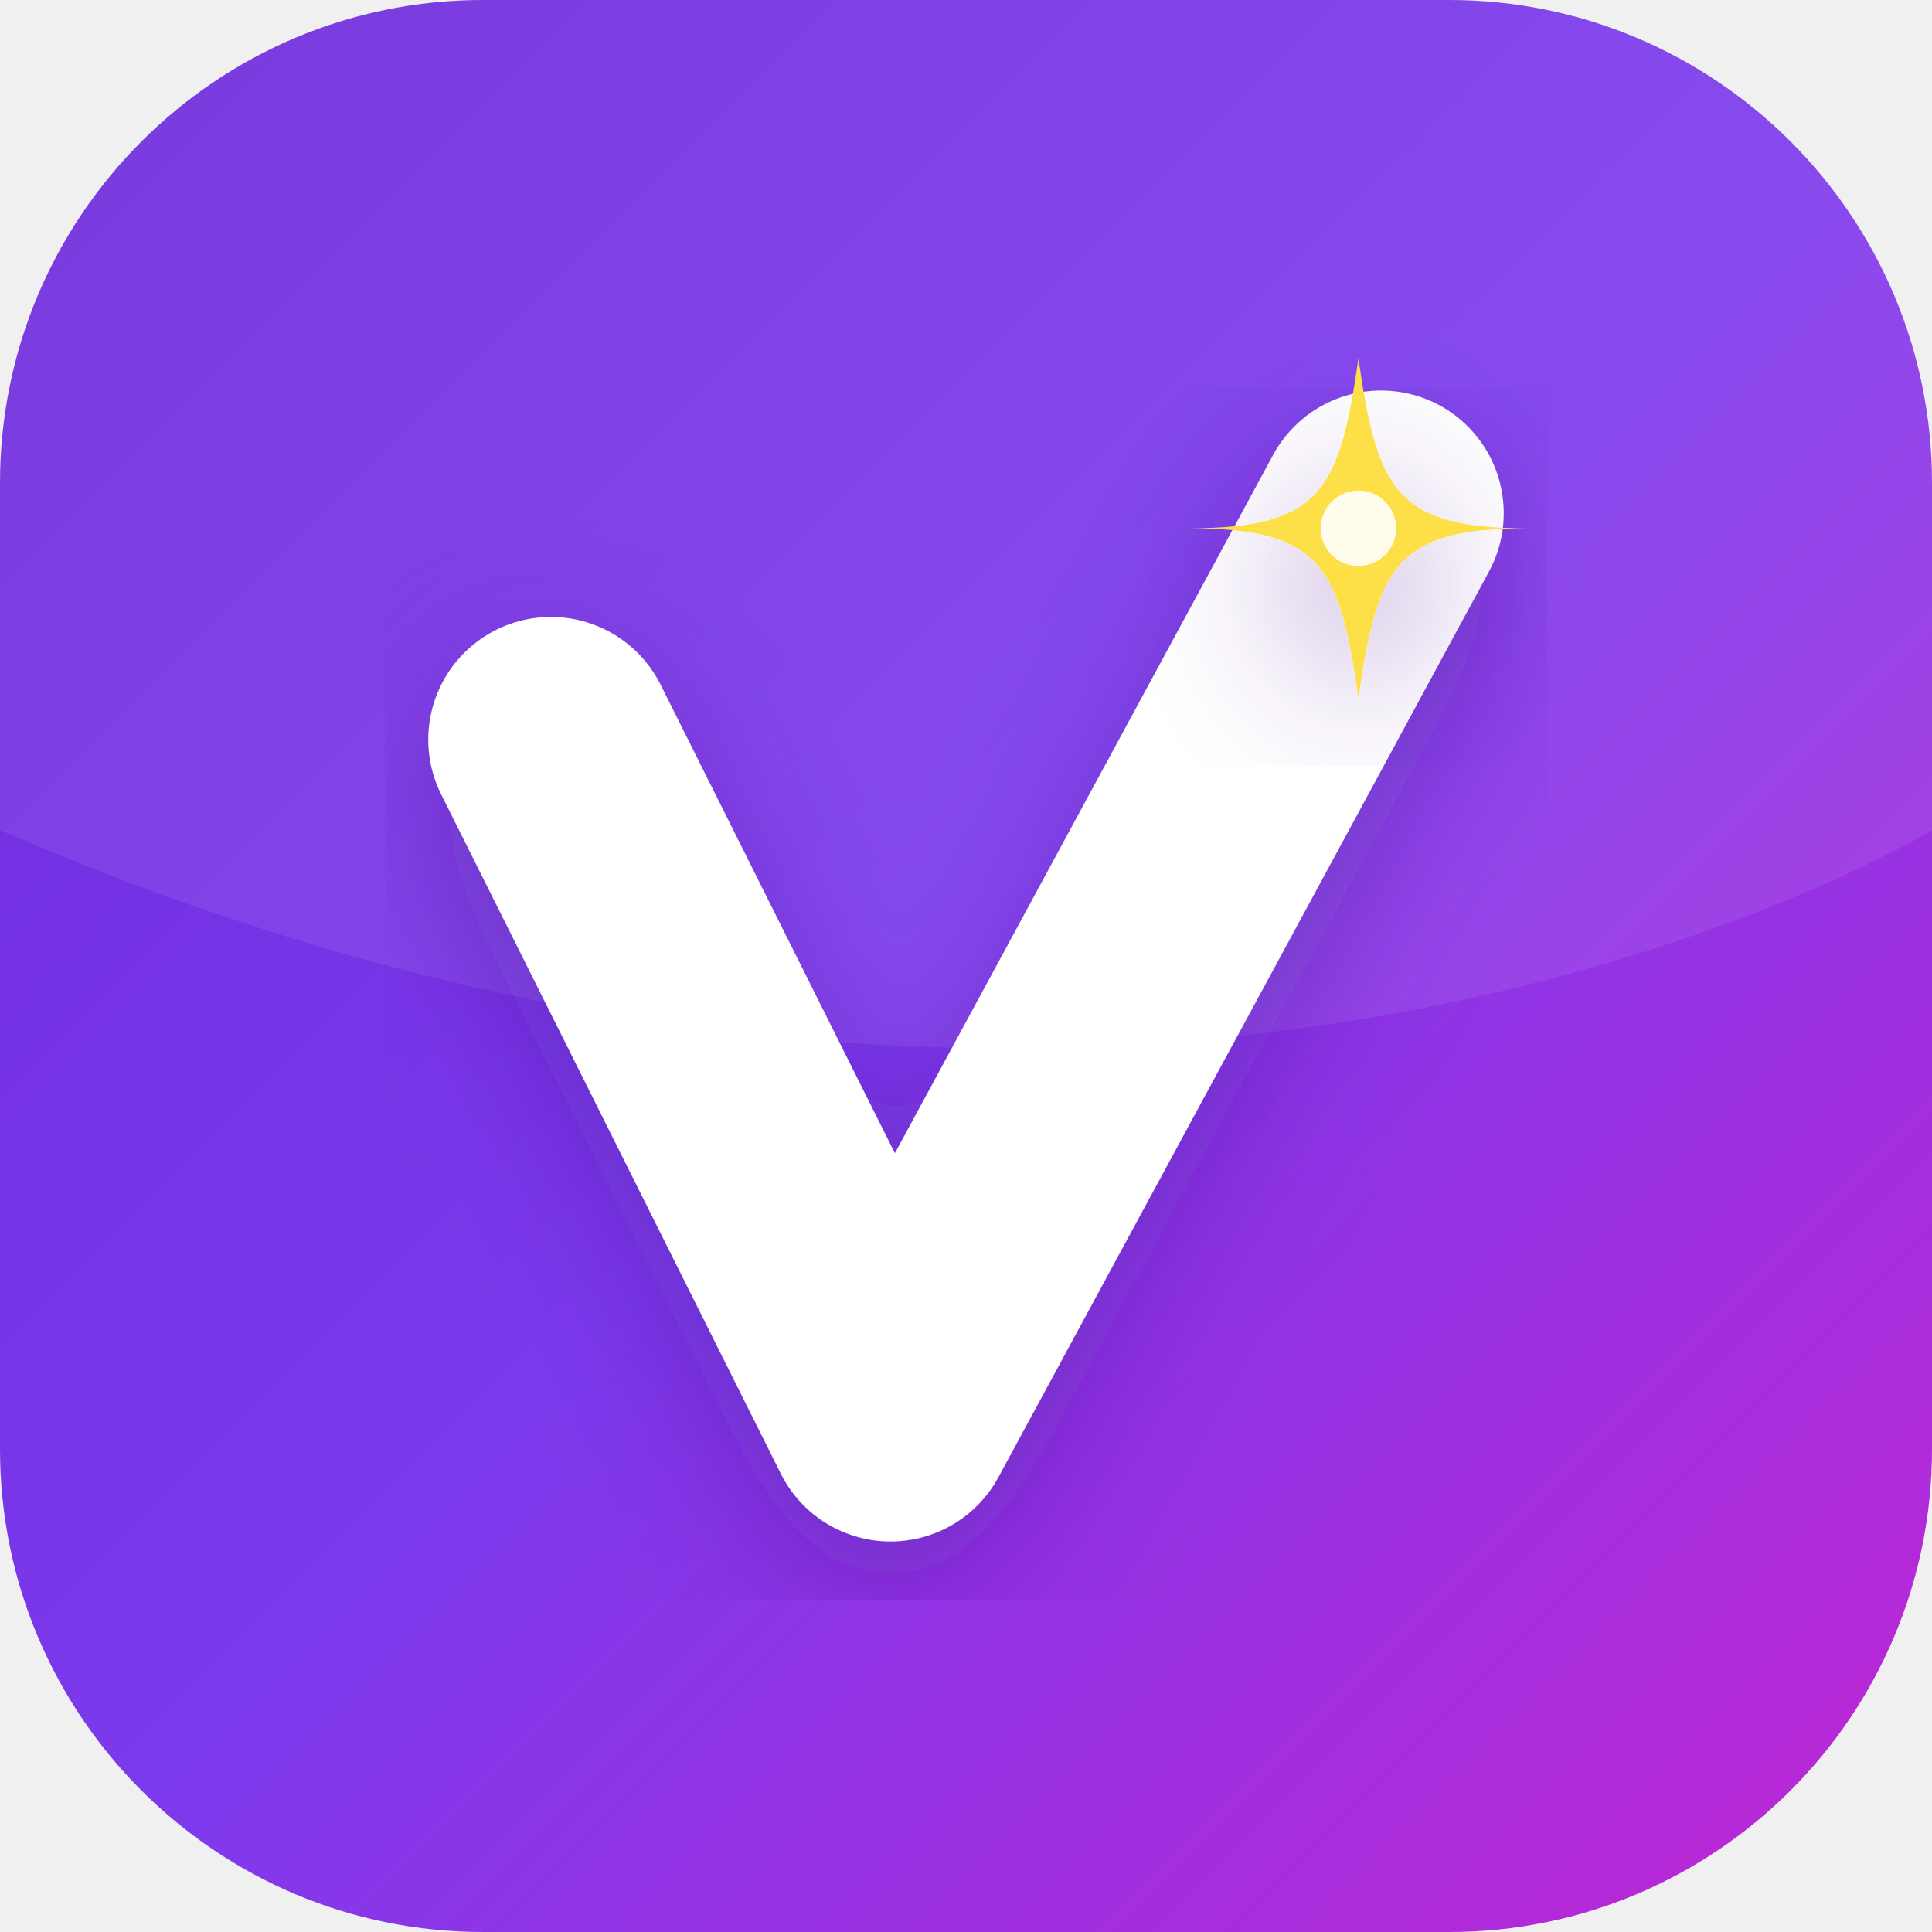
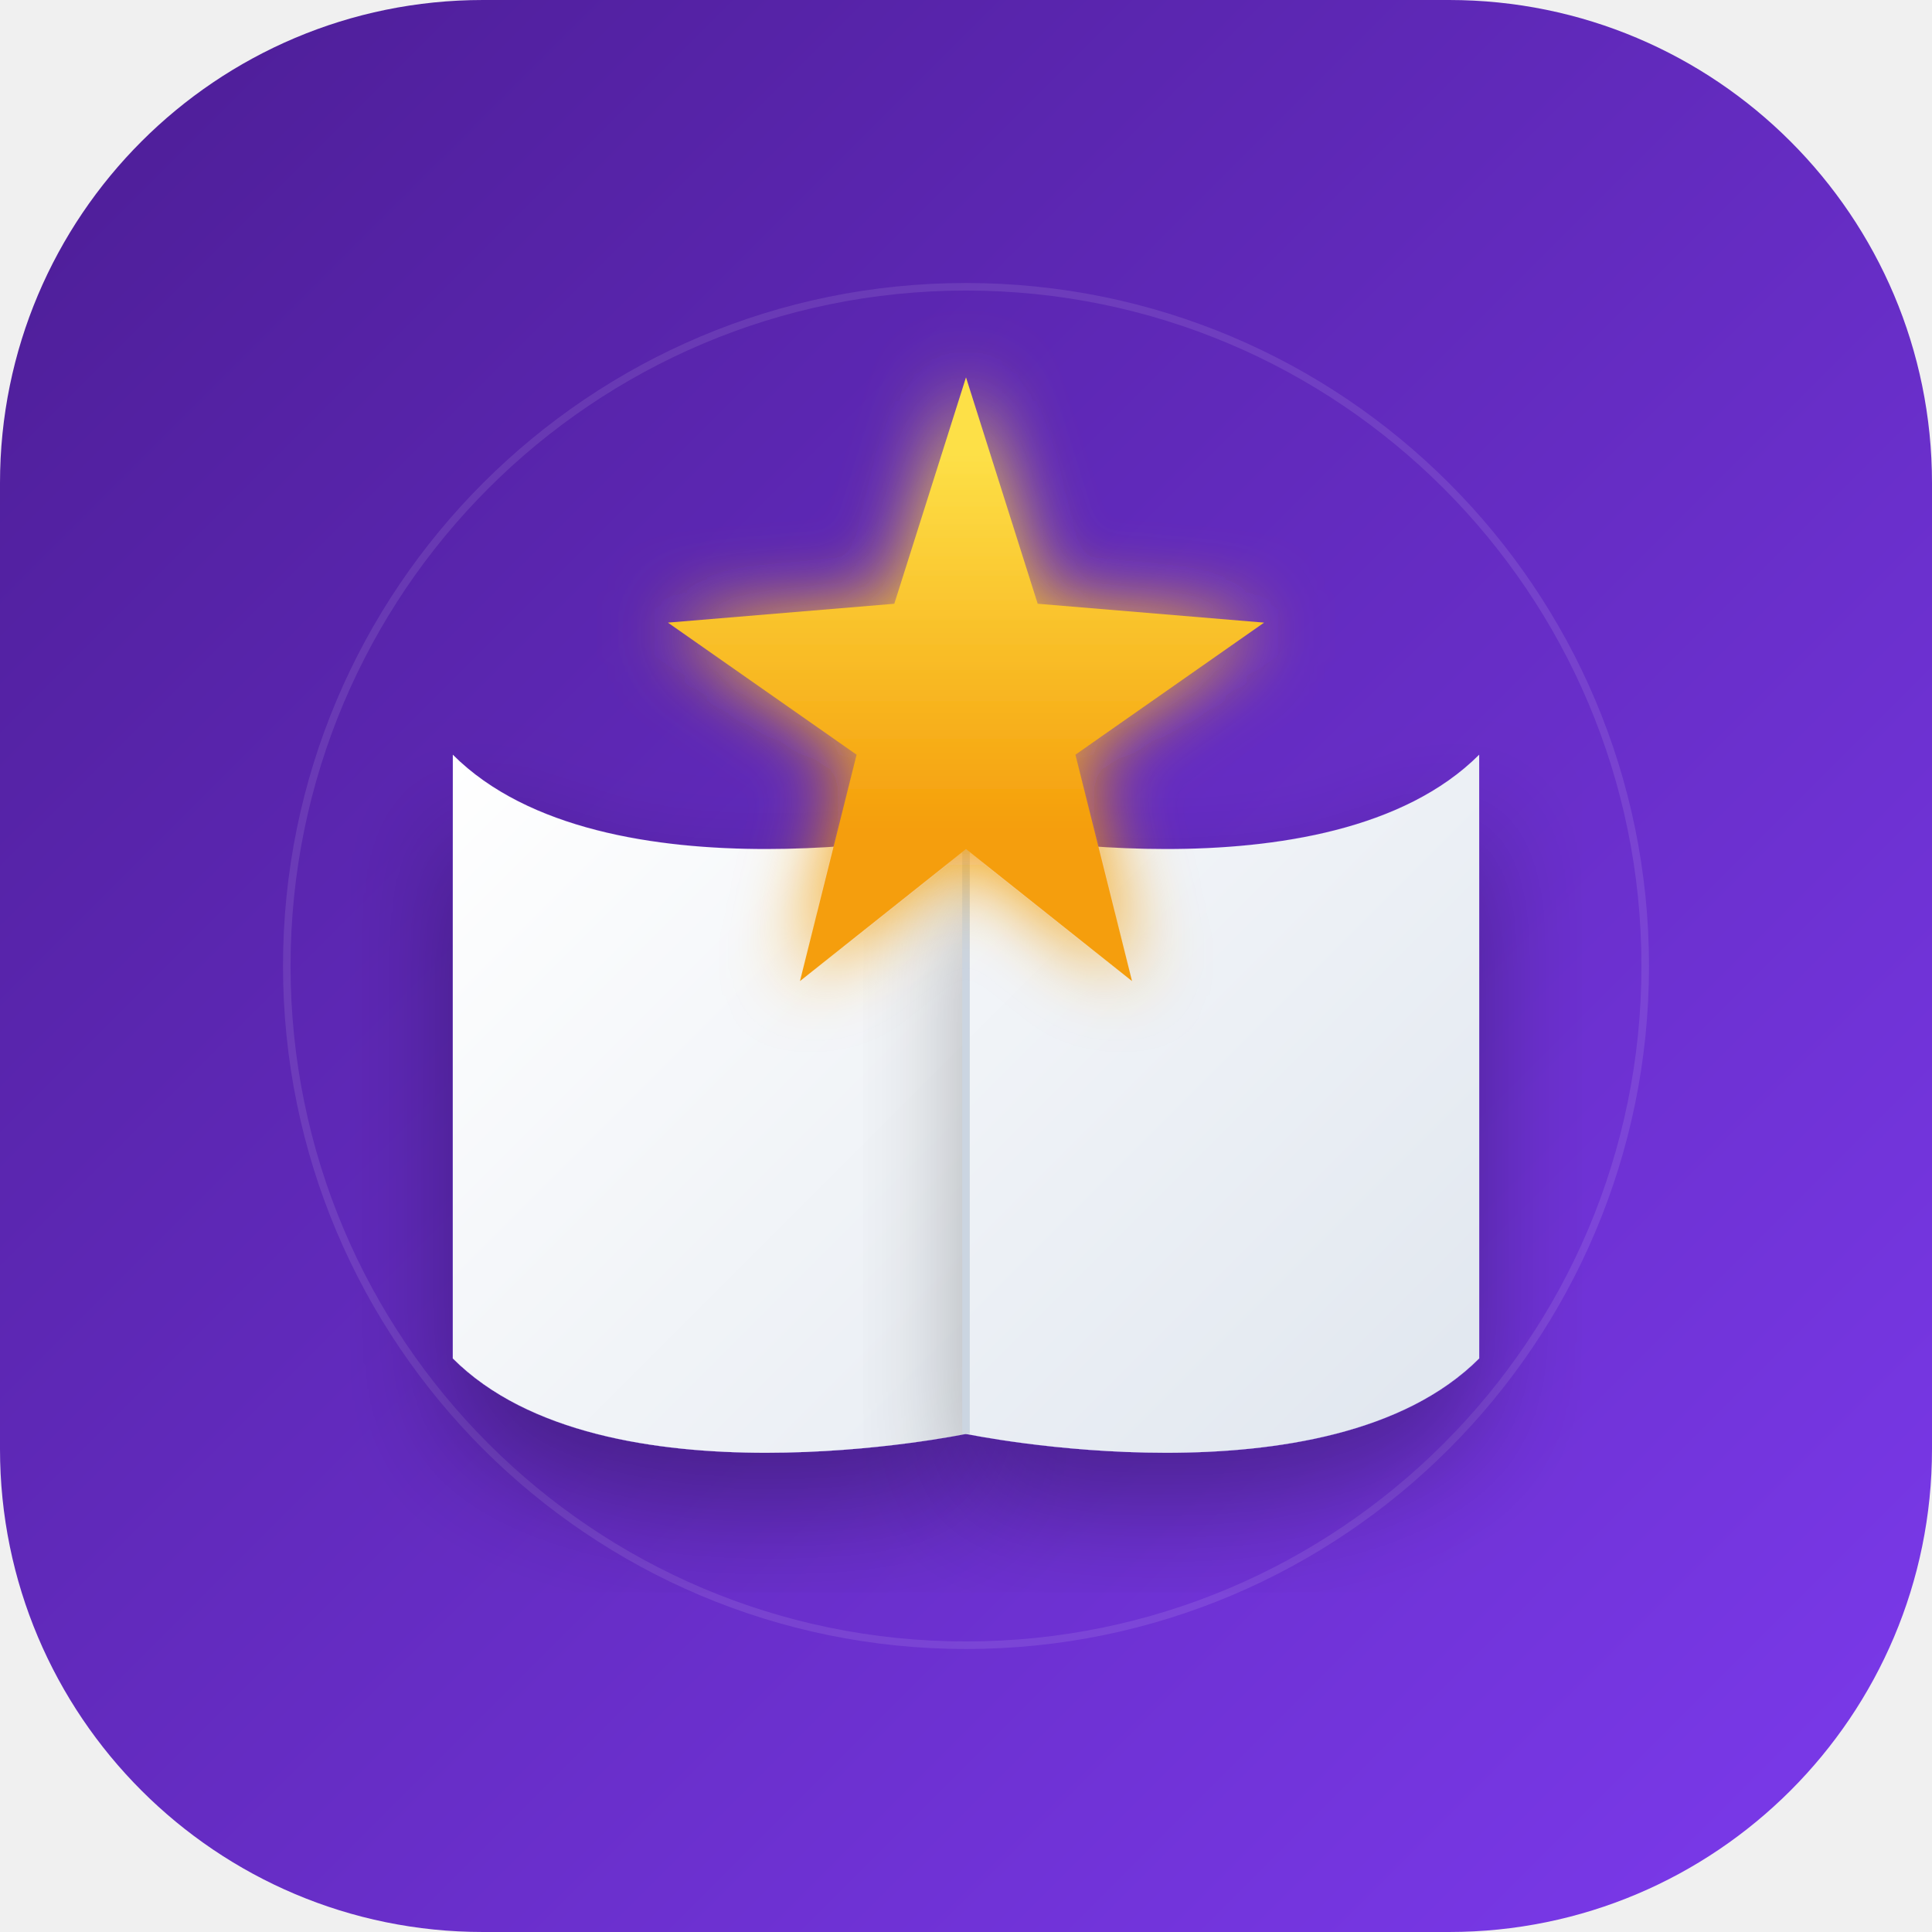
<svg xmlns="http://www.w3.org/2000/svg" width="512" height="512" viewBox="0 0 512 512" fill="none">
  <defs>
-     <linearGradient id="bgGradient" x1="0" y1="0" x2="512" y2="512" gradientUnits="userSpaceOnUse">
-       <stop offset="0%" stop-color="#6D28D9" />
-       <stop offset="50%" stop-color="#7C3AED" />
-       <stop offset="100%" stop-color="#C026D3" />
+     <linearGradient id="bg" x1="0" y1="0" x2="512" y2="512" gradientUnits="userSpaceOnUse">
+       <stop offset="0%" stop-color="#4C1D95" />
+       <stop offset="100%" stop-color="#7C3AED" />
    </linearGradient>
-     <linearGradient id="goldGrad" x1="280" y1="80" x2="420" y2="220" gradientUnits="userSpaceOnUse">
+     <linearGradient id="pages" x1="150" y1="150" x2="362" y2="362" gradientUnits="userSpaceOnUse">
+       <stop offset="0%" stop-color="#FFFFFF" />
+       <stop offset="100%" stop-color="#E2E8F0" />
+     </linearGradient>
+     <linearGradient id="spark" x1="256" y1="100" x2="256" y2="200" gradientUnits="userSpaceOnUse">
      <stop offset="0%" stop-color="#FDE047" />
      <stop offset="100%" stop-color="#F59E0B" />
    </linearGradient>
-     <filter id="softDrop" x="-20%" y="-20%" width="140%" height="140%">
-       <feDropShadow dx="0" dy="15" stdDeviation="20" flood-color="#4C1D95" flood-opacity="0.4" />
+     <filter id="shadow" x="-20%" y="-20%" width="140%" height="140%">
+       <feDropShadow dx="0" dy="15" stdDeviation="15" flood-color="#000" flood-opacity="0.3" />
    </filter>
-     <filter id="innerLight" x="-50%" y="-50%" width="200%" height="200%">
-       <feGaussianBlur stdDeviation="8" result="blur" />
-       <feComposite in="SourceGraphic" in2="blur" operator="arithmetic" k2="1" k3="1" />
+     <filter id="glow" x="-50%" y="-50%" width="200%" height="200%">
+       <feGaussianBlur stdDeviation="10" result="blur" />
+       <feComposite in="SourceGraphic" in2="blur" operator="over" />
    </filter>
  </defs>
-   <rect x="0" y="0" width="512" height="512" rx="128" fill="url(#bgGradient)" />
-   <path d="M0 128C0 57.3 57.3 0 128 0H384C454.7 0 512 57.3 512 128V220C512 220 300 350 0 220V128Z" fill="white" fill-opacity="0.08" />
-   <g transform="translate(256, 266)">
-     <path d="M-110 -70 L-20 110 L110 -130" stroke="white" stroke-width="65" stroke-linecap="round" stroke-linejoin="round" filter="url(#softDrop)" fill="none" />
-   </g>
-   <g transform="translate(360, 140)" filter="url(#softDrop)">
-     <path d="M0 -45 C5 -10 10 0 45 0 C10 0 5 10 0 45 C-5 10 -10 0 -45 0 C-10 0 -5 -10 0 -45 Z" fill="url(#goldGrad)" />
-     <circle cx="0" cy="0" r="10" fill="white" fill-opacity="0.9" />
+   <rect x="0" y="0" width="512" height="512" rx="128" fill="url(#bg)" />
+   <circle cx="256" cy="256" r="180" stroke="white" stroke-opacity="0.1" stroke-width="2" />
+   <g transform="translate(0, 20)">
+     <path d="M256 360 C256 360 160 380 120 340 V180 C160 220 256 200 256 200" fill="url(#pages)" filter="url(#shadow)" />
+     <path d="M256 360 C256 360 352 380 392 340 V180 C352 220 256 200 256 200" fill="url(#pages)" filter="url(#shadow)" />
+     <path d="M256 200 V360" stroke="#CBD5E1" stroke-width="2" />
+     <g filter="url(#glow)">
+       <path d="M256 80 L275 140 L335 145 L285 180 L300 240 L256 205 L212 240 L227 180 L177 145 L237 140 Z" fill="url(#spark)" />
+     </g>
  </g>
</svg>
